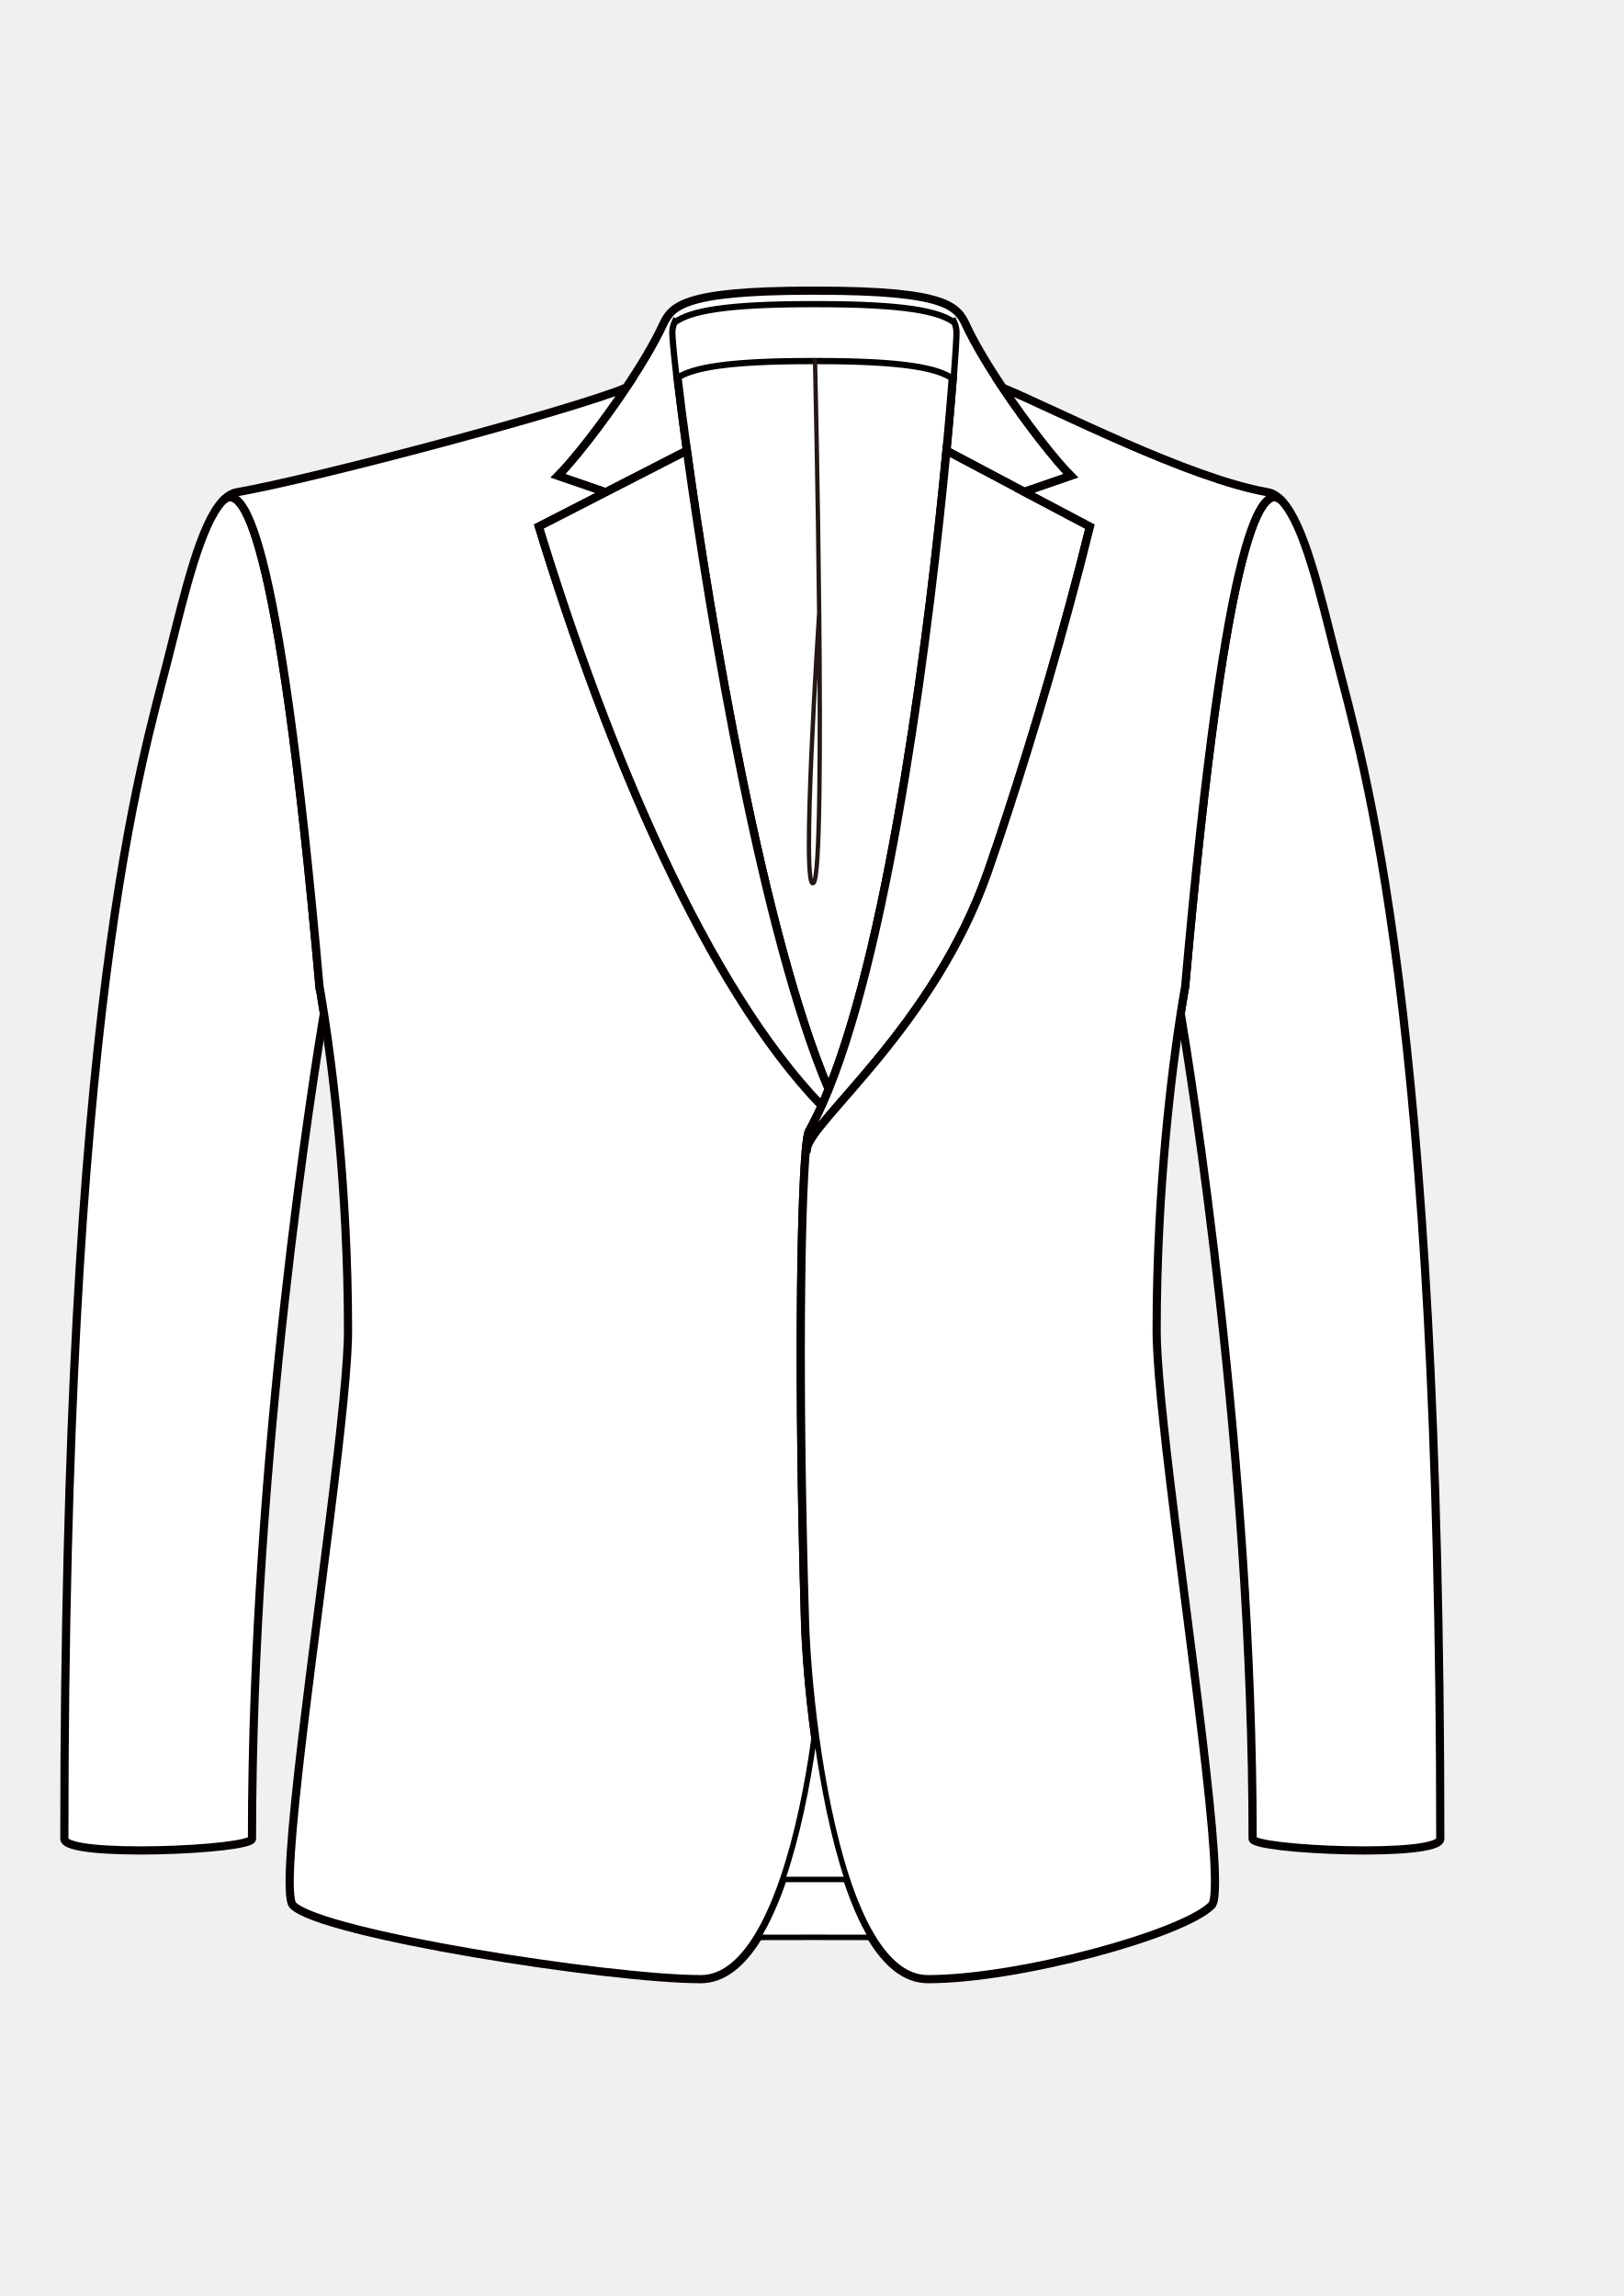
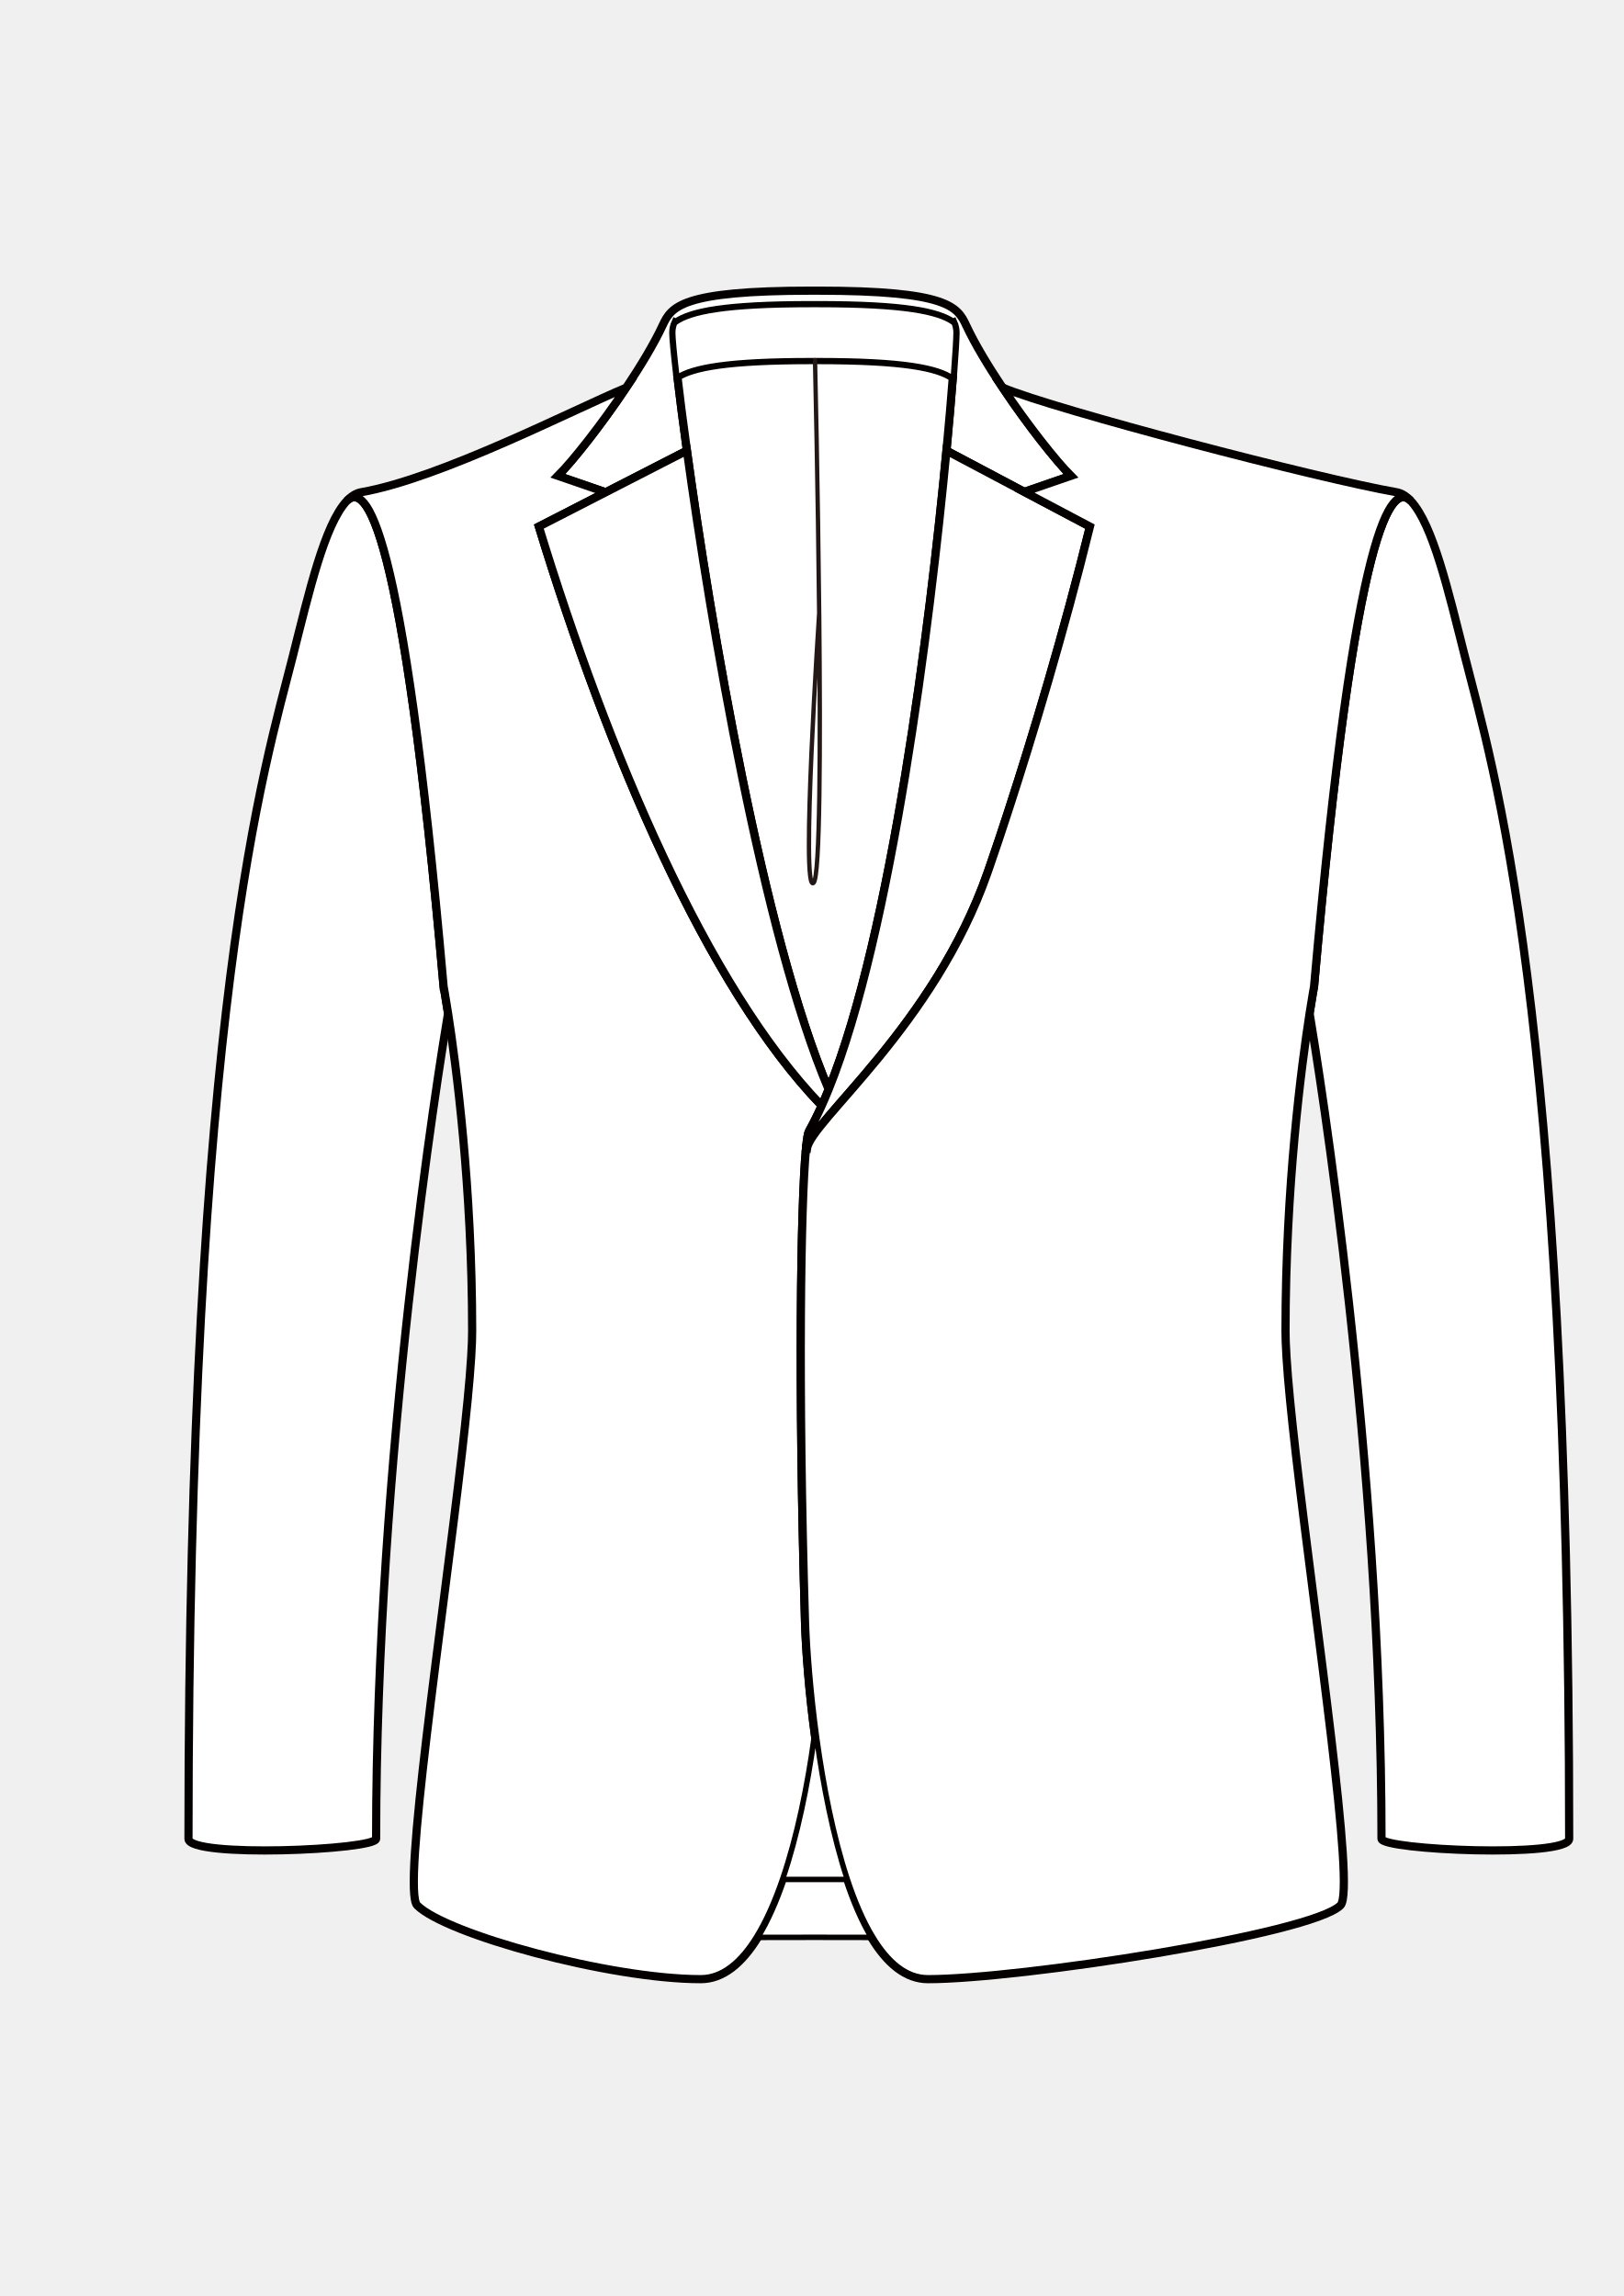
<svg xmlns="http://www.w3.org/2000/svg" id="_레이어_1" data-name="레이어_1" version="1.1" viewBox="0 0 595.28 841.89">
  <defs>
    <style>
      .st0, .st1, .st2, .st3, .st4, .st5, .st6 {
        stroke-miterlimit: 10;
      }

      .st0, .st1, .st2, .st5, .st6 {
        fill: #fff;
      }

      .st0, .st1, .st5, .st6 {
        stroke: #040000;
      }

      .st0, .st2 {
        stroke-width: 3px;
      }

      .st1 {
        stroke-width: 2px;
      }

      .st2, .st3, .st4 {
        stroke: #231815;
      }

      .st3 {
        stroke-linecap: round;
      }

      .st3, .st4 {
        fill: none;
        stroke-width: 1.59px;
      }

      .st5 {
        stroke-width: 1.59px;
      }

      .st7 {
        display: none;
      }
    </style>
  </defs>
  <g>
    <path class="st0" d="M367.58,142.14c9.08,13.58,19.52,26.81,25.04,32.33l-17.08,5.89-28.55-15.12c1.01-10.55,1.77-19.64,2.32-26.77.67-8.75,1-14.57,1-16.49,0-1.34-.28-2.58-.8-3.72l-.16.07c-5.5-3.8-17.66-6.45-49.61-6.45h-2.33c-31.96,0-44.12,2.65-49.61,6.45l-.16-.07c-.52,1.15-.8,2.39-.8,3.72,0,1.9.52,7.59,1.52,16.15.83,7.18,2.01,16.4,3.48,27.11l-29.8,15.29-.02-.03-17.49-6.03c5.52-5.52,15.96-18.75,25.04-32.33,5.34-7.98,10.21-16.07,13.34-22.79,3.19-6.84,6.66-12.77,54.5-12.77h2.33c47.83,0,51.31,5.93,54.5,12.77,3.13,6.72,8,14.81,13.34,22.79Z" />
-     <path class="st0" d="M489.83,240.82c10.01,39.67,38.2,127.93,38.2,433.41,0,7.13-68.8,4.12-68.8,0,0-139.82-22.91-282.05-26.36-302.65.98-6.32,1.63-9.8,1.63-9.8,15.14-171.89,28.65-184.8,35.42-178.17.02.01.03.03.05.05,8.15,8.69,13.83,33.31,19.85,57.16Z" />
+     <path class="st0" d="M537.08,240.82c10.01,39.67,38.2,127.93,38.2,433.41,0,7.13-68.8,4.12-68.8,0,0-139.82-22.91-282.05-26.36-302.65.98-6.32,1.63-9.8,1.63-9.8,15.14-171.89,28.65-184.8,35.42-178.17.02.01.03.03.05.05,8.15,8.69,13.83,33.31,19.85,57.16Z" />
    <path class="st0" d="M349.31,138.46c-.55,7.13-1.32,16.22-2.32,26.77-5.95,62.83-20.06,177.05-43.19,234.23-24.05-56.62-43.29-171.23-51.96-234.23-1.48-10.71-2.65-19.93-3.48-27.11,5.76-3.6,18.14-6.08,49.05-6.08h2.33c31.87,0,44.05,2.64,49.57,6.42Z" />
    <path class="st5" d="M349.51,118.25c.52,1.15.8,2.39.8,3.72,0,1.92-.33,7.73-1,16.49-5.52-3.78-17.7-6.42-49.57-6.42h-2.33c-30.91,0-43.29,2.48-49.05,6.08-1-8.56-1.52-14.25-1.52-16.15,0-1.34.28-2.58.8-3.72l.16.07c5.5-3.8,17.66-6.45,49.61-6.45h2.33c31.96,0,44.12,2.65,49.61,6.45l.16-.07Z" />
-     <path class="st0" d="M117.12,361.78s.66,3.48,1.63,9.8c-3.45,20.6-26.37,162.83-26.37,302.65,0,4.12-68.79,7.13-68.79,0,0-305.49,28.19-393.74,38.2-433.41,6.02-23.84,11.7-48.47,19.85-57.16.02-.02.03-.04.05-.05,6.76-6.63,20.28,6.27,35.42,178.17Z" />
-     <path class="st0" d="M295.5,421.13c.33-3.5.69-5.63,1.06-6.3,1.6-2.86,3.16-6.01,4.69-9.4-42.19-43.76-78.44-129.76-103.69-212.34l24.48-12.56-.02-.03-17.49-6.03c5.52-5.52,15.96-18.75,25.04-32.33-19.49,8.15-113.62,33.27-142.68,38.35-1.84.32-3.55,1.4-5.18,3.12,6.76-6.63,20.28,6.27,35.42,178.16,0,0,.66,3.48,1.63,9.8,2.95,18.96,8.83,63.48,8.83,116.46,0,1.18-.02,2.48-.07,3.88-.06,1.74-.16,3.64-.29,5.7-.56,9.11-1.78,21.16-3.34,34.83-7.24,63-22.05,160.63-16.46,166.21,10.59,10.59,116.08,27.06,149.5,27.06,8.19,0,15.12-5.91,20.9-15.31,3.64-5.9,6.82-13.18,9.58-21.25,5.38-15.72,9.16-34.42,11.53-51.66h0c-2.34-17.06-3.49-32.72-3.8-42.81-2.6-87.2-1.57-153.23.36-173.55Z" />
+     <path class="st0" d="M162.63,361.78s.66,3.48,1.63,9.8c-3.45,20.6-26.37,162.83-26.37,302.65,0,4.12-68.79,7.13-68.79,0,0-305.49,28.19-393.74,38.2-433.41,6.02-23.84,11.7-48.47,19.85-57.16.02-.02.03-.04.05-.05,6.76-6.63,20.28,6.27,35.42,178.17Z" />
+     <path class="st0" d="M295.5,421.13c.33-3.5.69-5.63,1.06-6.3,1.6-2.86,3.16-6.01,4.69-9.4-42.19-43.76-78.44-129.76-103.69-212.34l24.48-12.56-.02-.03-17.49-6.03c5.52-5.52,15.96-18.75,25.04-32.33-19.49,8.15-68.11,33.27-97.17,38.35-1.84.32-3.55,1.4-5.18,3.12,6.76-6.63,20.28,6.27,35.42,178.16,0,0,.66,3.48,1.63,9.8,2.95,18.96,8.83,63.48,8.83,116.46,0,1.18-.02,2.48-.07,3.88-.06,1.74-.16,3.64-.29,5.7-.56,9.11-1.78,21.16-3.34,34.83-7.24,63-22.05,160.63-16.46,166.21,10.59,10.59,70.56,27.06,103.98,27.06,8.19,0,15.12-5.91,20.9-15.31,3.64-5.9,6.82-13.18,9.58-21.25,5.38-15.72,9.16-34.42,11.53-51.66h0c-2.34-17.06-3.49-32.72-3.8-42.81-2.6-87.2-1.57-153.23.36-173.55Z" />
    <path class="st0" d="M303.79,399.46c-.84,2.07-1.69,4.05-2.55,5.96-42.19-43.76-78.44-129.76-103.69-212.34l24.48-12.56,29.8-15.29c8.67,63,27.9,177.61,51.96,234.23Z" />
    <path class="st0" d="M369.67,297.32c-2.47,7.6-4.73,14.34-6.71,20.04-.29.85-.58,1.68-.86,2.48-19.63,56.24-64.83,91.24-66.24,101.33l-.37-.04c.33-3.5.69-5.63,1.06-6.3,1.6-2.86,3.16-6.01,4.69-9.4.86-1.91,1.71-3.89,2.55-5.96,23.13-57.18,37.24-171.4,43.19-234.23l28.55,15.12,24.05,12.73c-9.6,38.95-21.07,77.02-29.92,104.23Z" />
-     <path class="st0" d="M464.75,180.49c-29.06-5.08-77.68-30.21-97.17-38.35,9.08,13.58,19.52,26.81,25.04,32.33l-17.08,5.89,24.05,12.73c-9.6,38.95-21.07,77.02-29.92,104.23h0c-2.47,7.6-4.73,14.34-6.71,20.04-.29.85-.58,1.68-.86,2.48-19.63,56.24-64.83,91.24-66.24,101.33l-.37-.04c-1.93,20.32-2.96,86.35-.36,173.55.31,10.09,1.45,25.75,3.8,42.8h0c2.39,17.29,6.01,35.97,11.2,51.67,2.67,8.08,5.76,15.35,9.32,21.25h.01c5.67,9.41,12.52,15.31,20.76,15.31,33.42,0,93.39-16.47,103.98-27.06,5.59-5.58-9.22-103.2-16.46-166.21-1.56-13.68-2.78-25.72-3.34-34.83-.13-2.06-.22-3.96-.29-5.7-.05-1.4-.07-2.71-.07-3.88,0-52.98,5.88-97.5,8.83-116.46.98-6.32,1.63-9.8,1.63-9.8,15.14-171.89,28.65-184.8,35.42-178.16-1.62-1.72-3.34-2.8-5.18-3.12Z" />
+     <path class="st0" d="M512,180.49c-29.06-5.08-124.93-30.21-144.42-38.35,9.08,13.58,19.52,26.81,25.04,32.33l-17.08,5.89,24.05,12.73c-9.6,38.95-21.07,77.02-29.92,104.23h0c-2.47,7.6-4.73,14.34-6.71,20.04-.29.85-.58,1.68-.86,2.48-19.63,56.24-64.83,91.24-66.24,101.33l-.37-.04c-1.93,20.32-2.96,86.35-.36,173.55.31,10.09,1.45,25.75,3.8,42.8h0c2.39,17.29,6.01,35.97,11.2,51.67,2.67,8.08,5.76,15.35,9.32,21.25h.01c5.67,9.41,12.52,15.31,20.76,15.31,33.42,0,140.64-16.47,151.23-27.06,5.59-5.58-9.22-103.2-16.46-166.21-1.56-13.68-2.78-25.72-3.34-34.83-.13-2.06-.22-3.96-.29-5.7-.05-1.4-.07-2.71-.07-3.88,0-52.98,5.88-97.5,8.83-116.46.98-6.32,1.63-9.8,1.63-9.8,15.14-171.89,28.65-184.8,35.42-178.16-1.62-1.72-3.34-2.8-5.18-3.12Z" />
    <path class="st6" d="M310.14,689.15c-3.83-.01-7.68-.01-11.56-.01s-7.47,0-11.17.01c5.38-15.72,9.16-34.42,11.53-51.66,2.39,17.27,6.01,35.96,11.2,51.66Z" />
    <path class="st1" d="M310.14,689.15c2.67,8.08,5.76,15.35,9.32,21.25-6.88-.02-13.83-.03-20.88-.03s-13.93.01-20.75.03c3.64-5.9,6.82-13.18,9.58-21.25,3.7-.01,7.43-.01,11.17-.01s7.73,0,11.56.01Z" />
    <path class="st3" d="M298.8,132.05s4.28,186.87-.52,191.67c-4.79,4.79,2.03-98.66,2.03-98.66" />
  </g>
  <g class="st7">
    <path class="st2" d="M433.11,370.12c-2.97,16.1-8.81,54.55-8.81,107.3,0,48.39,27.46,213.95,20.17,221.24-2.78,2.78-10.08,5.71-20.39,8.53l.06,2.12c-29.08,7.96-82.2,11.83-125.32,11.83s-96.23-3.87-125.32-11.83l.07-2.12c-10.32-2.82-17.62-5.75-20.39-8.53-7.3-7.29,20.16-172.85,20.16-221.24,0-52.78-5.84-91.25-8.8-107.32-1-5.44-1.67-8.32-1.67-8.32-11.17-51.49-30.24-151.52-30.24-181.29,29.07-5.08,75.84-27.03,95.31-35.18h.01c19.48-8.16,49.62-7.3,70.85-7.3s51.39-.86,70.87,7.3c19.47,8.15,66.25,30.1,95.31,35.18,0,29.76-19.07,129.79-30.23,181.29,0,0-.67,2.89-1.67,8.34Z" />
    <path class="st2" d="M354.5,119.35c3.49,7.49,9.14,18.61,15.19,25.96-19.48-8.16-49.63-7.3-70.87-7.3s-51.37-.86-70.85,7.29c6.06-7.35,11.69-18.46,15.18-25.95,3.19-6.84,6.67-12.77,54.5-12.77h2.33c47.84,0,51.31,5.93,54.5,12.77Z" />
    <path class="st2" d="M490.09,240.82c10.01,39.67,38.2,127.93,38.2,433.41,0,4.31-25.12,6.79-44.99,5.69v-1.88c-13.03-.72-23.8-2.18-23.8-3.81,0-150.12-26.03-301.99-26.39-304.12,1-5.45,1.67-8.34,1.67-8.34,11.16-51.49,30.23-151.52,30.23-181.29,11.12,1.95,17.86,31.7,25.08,60.33Z" />
    <path class="st2" d="M162.89,361.78s.67,2.88,1.67,8.32c0,0-26.39,152.95-26.39,304.14,0,1.63-10.78,3.09-23.8,3.81v1.88c-19.88,1.1-45-1.38-45-5.69,0-305.49,28.19-393.74,38.2-433.41,7.23-28.63,13.96-58.38,25.08-60.33,0,29.76,19.07,129.79,30.24,181.29Z" />
  </g>
  <g class="st7">
    <path class="st3" d="M146.95,281.7c-9.42,50.6-32.58,187.36-32.58,398.21" />
    <path class="st3" d="M152.68,311.92c29.6,53.84,38.27,107.59,38.27,179.99s-14.29,122.3-17.43,218.33" />
    <path class="st3" d="M450.72,281.7c9.42,50.6,32.58,187.36,32.58,398.21" />
    <path class="st3" d="M445,311.92c-29.6,53.84-38.27,107.59-38.27,179.99s14.29,122.3,17.43,218.33" />
    <line class="st4" x1="298.84" y1="137.99" x2="298.84" y2="721.13" />
  </g>
</svg>
